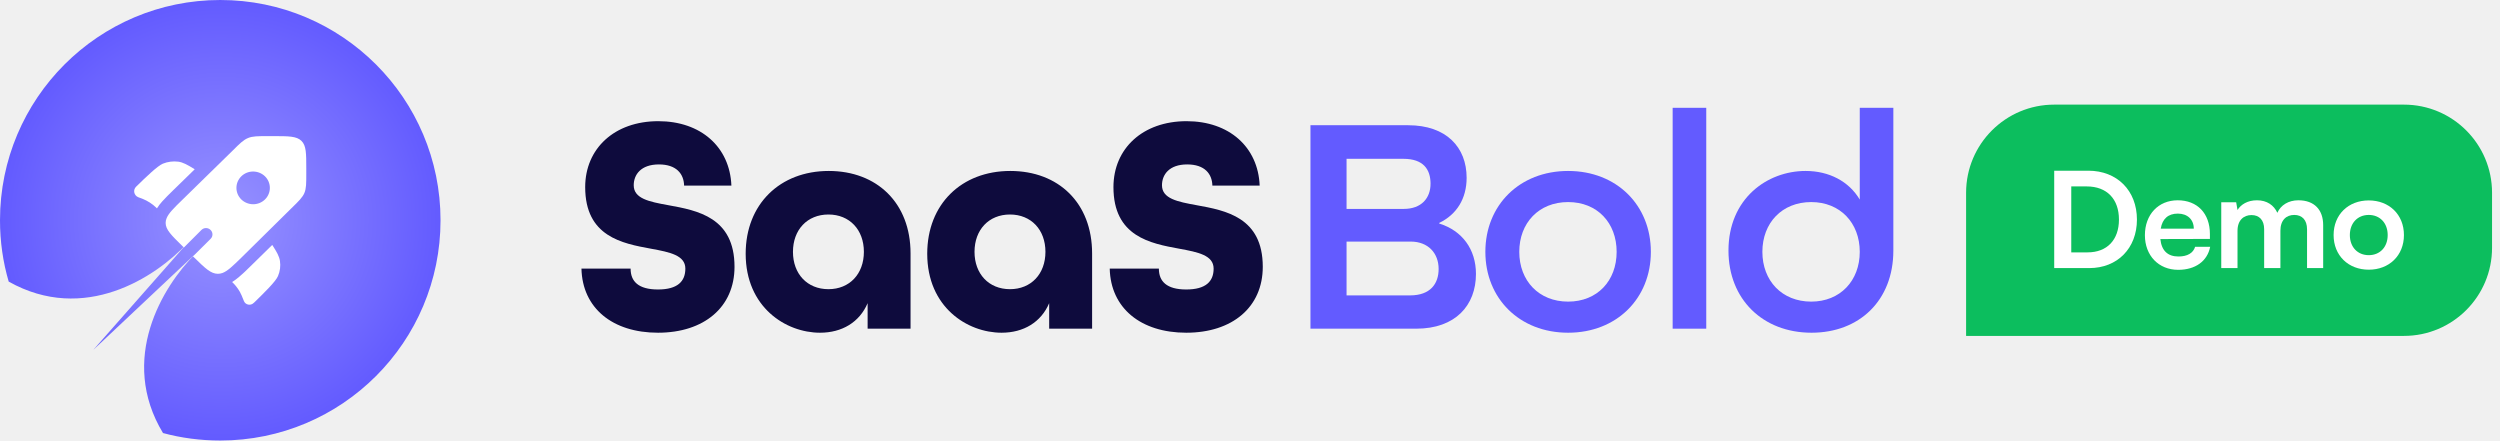
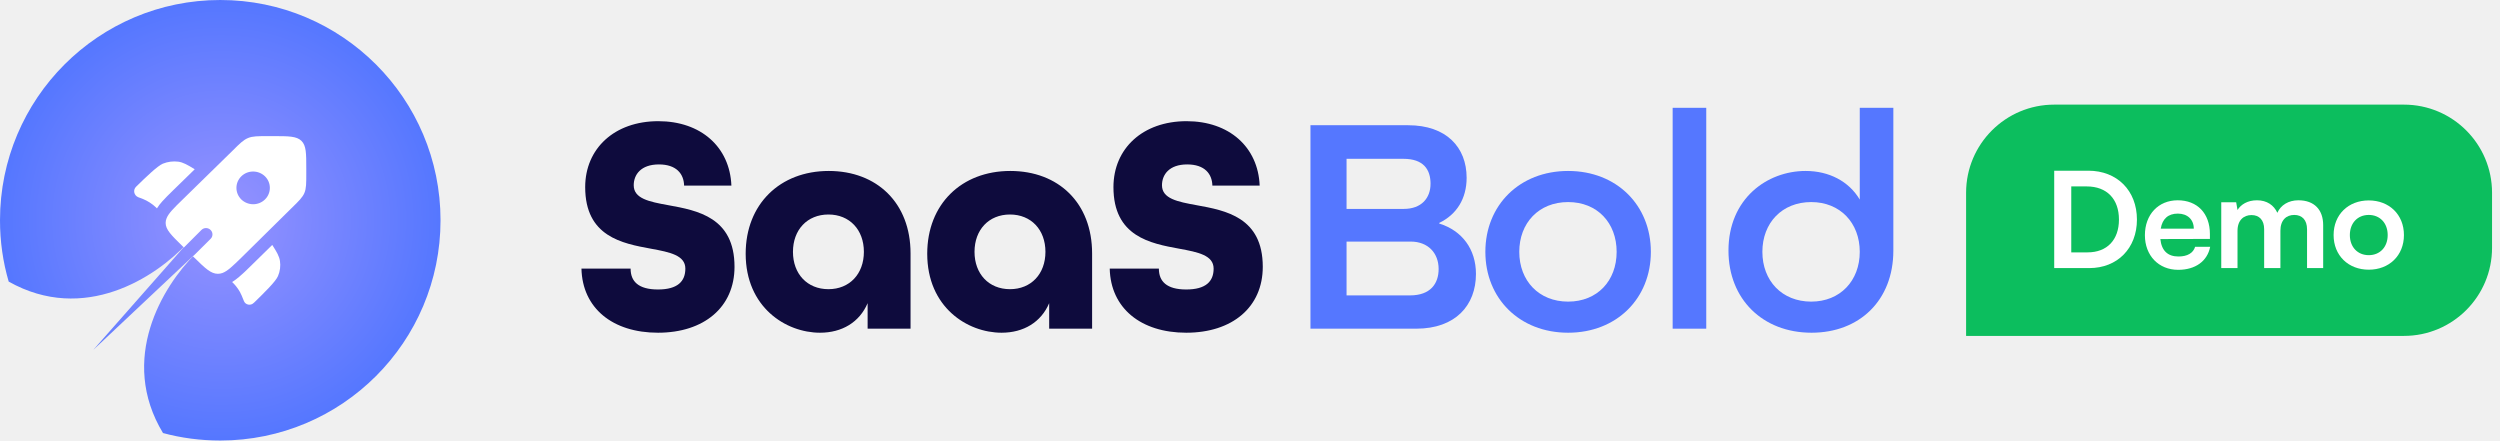
<svg xmlns="http://www.w3.org/2000/svg" width="227" height="40" viewBox="0 0 227 40" fill="none">
  <path d="M178.522 17.5C178.522 13.082 182.104 9.5 186.522 9.5H218.278C222.696 9.5 226.278 13.082 226.278 17.5V22.5C226.278 26.918 222.696 30.5 218.278 30.5H178.522V17.5Z" fill="#0CBE5E" />
  <path d="M189.704 24.343H186.522V15.5H189.619C192.232 15.5 194.034 17.302 194.034 19.939C194.034 22.54 192.268 24.343 189.704 24.343ZM189.474 16.927H188.071V22.915H189.558C191.325 22.915 192.401 21.778 192.401 19.939C192.401 18.064 191.3 16.927 189.474 16.927Z" fill="white" />
  <path d="M197.781 24.5C196.003 24.5 194.757 23.206 194.757 21.355C194.757 19.48 195.979 18.186 197.733 18.186C199.523 18.186 200.66 19.383 200.66 21.246V21.694L196.16 21.706C196.269 22.758 196.825 23.29 197.805 23.29C198.616 23.29 199.148 22.976 199.317 22.407H200.684C200.43 23.714 199.342 24.5 197.781 24.5ZM197.745 19.395C196.874 19.395 196.342 19.867 196.196 20.762H199.196C199.196 19.939 198.628 19.395 197.745 19.395Z" fill="white" />
  <path d="M203.166 24.343H201.69V18.367H203.045L203.166 19.069C203.468 18.573 204.073 18.186 204.932 18.186C205.839 18.186 206.468 18.633 206.783 19.323C207.085 18.633 207.787 18.186 208.694 18.186C210.146 18.186 210.944 19.056 210.944 20.436V24.343H209.48V20.823C209.48 19.964 209.021 19.516 208.319 19.516C207.605 19.516 207.061 19.976 207.061 20.956V24.343H205.585V20.811C205.585 19.976 205.138 19.528 204.436 19.528C203.734 19.528 203.166 19.988 203.166 20.956V24.343Z" fill="white" />
  <path d="M211.891 21.343C211.891 19.48 213.234 18.198 215.084 18.198C216.935 18.198 218.278 19.48 218.278 21.343C218.278 23.206 216.935 24.488 215.084 24.488C213.234 24.488 211.891 23.206 211.891 21.343ZM213.367 21.343C213.367 22.431 214.068 23.169 215.084 23.169C216.1 23.169 216.802 22.431 216.802 21.343C216.802 20.254 216.1 19.516 215.084 19.516C214.068 19.516 213.367 20.254 213.367 21.343Z" fill="white" />
  <path d="M59.745 30.211C55.621 30.211 52.881 27.98 52.796 24.392H57.259C57.259 25.551 57.965 26.285 59.745 26.285C61.524 26.285 62.23 25.551 62.23 24.392C62.23 23.178 60.818 22.895 59.123 22.585C56.496 22.104 53.135 21.483 53.135 16.992C53.135 13.489 55.79 11.003 59.773 11.003C63.643 11.003 66.27 13.348 66.411 16.851H62.117C62.089 15.777 61.411 14.93 59.83 14.93C58.191 14.93 57.542 15.862 57.542 16.822C57.542 18.037 58.954 18.319 60.677 18.63C63.332 19.11 66.694 19.732 66.694 24.223C66.694 27.895 63.925 30.211 59.745 30.211Z" fill="#0E0B3D" />
  <path d="M74.458 30.211C71.351 30.211 67.707 27.895 67.707 23.037C67.707 18.545 70.814 15.523 75.249 15.523C79.627 15.523 82.678 18.432 82.678 23.008V29.844H78.78V27.528C78.046 29.251 76.464 30.211 74.458 30.211ZM75.221 26.257C77.142 26.257 78.441 24.873 78.441 22.867C78.441 20.862 77.142 19.477 75.221 19.477C73.3 19.477 72.001 20.862 72.001 22.867C72.001 24.873 73.3 26.257 75.221 26.257Z" fill="#0E0B3D" />
  <path d="M90.944 30.211C87.836 30.211 84.192 27.895 84.192 23.037C84.192 18.545 87.3 15.523 91.734 15.523C96.113 15.523 99.163 18.432 99.163 23.008V29.844H95.265V27.528C94.531 29.251 92.949 30.211 90.944 30.211ZM91.706 26.257C93.627 26.257 94.926 24.873 94.926 22.867C94.926 20.862 93.627 19.477 91.706 19.477C89.785 19.477 88.486 20.862 88.486 22.867C88.486 24.873 89.785 26.257 91.706 26.257Z" fill="#0E0B3D" />
  <path d="M107.711 30.211C103.587 30.211 100.847 27.98 100.763 24.392H105.226C105.226 25.551 105.932 26.285 107.711 26.285C109.491 26.285 110.197 25.551 110.197 24.392C110.197 23.178 108.785 22.895 107.09 22.585C104.463 22.104 101.101 21.483 101.101 16.992C101.101 13.489 103.757 11.003 107.74 11.003C111.609 11.003 114.236 13.348 114.378 16.851H110.084C110.056 15.777 109.378 14.93 107.796 14.93C106.158 14.93 105.508 15.862 105.508 16.822C105.508 18.037 106.92 18.319 108.643 18.63C111.299 19.11 114.66 19.732 114.66 24.223C114.66 27.895 111.892 30.211 107.711 30.211Z" fill="#0E0B3D" />
-   <path d="M118.99 29.844V11.371H127.859C131.334 11.371 133.17 13.376 133.17 16.144C133.17 18.037 132.266 19.477 130.684 20.24V20.297C132.774 20.946 134.017 22.641 134.017 24.873C134.017 27.726 132.153 29.844 128.594 29.844H118.99ZM122.267 18.969H127.464C129.074 18.969 129.893 17.98 129.893 16.681C129.893 15.382 129.243 14.421 127.436 14.421H122.267V18.969ZM122.267 26.822H128.029C129.893 26.822 130.628 25.748 130.628 24.421C130.628 23.008 129.695 21.935 128.085 21.935H122.267V26.822Z" fill="#635BFF" />
-   <path d="M142.384 30.211C137.978 30.211 134.871 27.104 134.871 22.867C134.871 18.63 137.978 15.523 142.384 15.523C146.791 15.523 149.898 18.63 149.898 22.867C149.898 27.104 146.791 30.211 142.384 30.211ZM142.384 27.387C145.04 27.387 146.791 25.494 146.791 22.867C146.791 20.24 145.04 18.348 142.384 18.348C139.729 18.348 137.95 20.24 137.95 22.867C137.95 25.494 139.729 27.387 142.384 27.387Z" fill="#635BFF" />
-   <path d="M151.877 29.844V9.789H154.928V29.844H151.877Z" fill="#635BFF" />
-   <path d="M164.487 30.211C160.053 30.211 156.945 27.161 156.945 22.754C156.945 18.037 160.448 15.523 163.951 15.523C166.069 15.523 167.877 16.455 168.866 18.122V9.789H171.916V22.754C171.916 27.274 168.837 30.211 164.487 30.211ZM164.459 27.387C167.086 27.387 168.866 25.494 168.866 22.867C168.866 20.24 167.086 18.348 164.459 18.348C161.804 18.348 160.024 20.24 160.024 22.867C160.024 25.494 161.804 27.387 164.459 27.387Z" fill="#635BFF" />
+   <path d="M118.99 29.844V11.371H127.859C131.334 11.371 133.17 13.376 133.17 16.144C133.17 18.037 132.266 19.477 130.684 20.24V20.297C132.774 20.946 134.017 22.641 134.017 24.873C134.017 27.726 132.153 29.844 128.594 29.844H118.99ZM122.267 18.969H127.464C129.074 18.969 129.893 17.98 129.893 16.681C129.893 15.382 129.243 14.421 127.436 14.421H122.267V18.969ZM122.267 26.822H128.029C129.893 26.822 130.628 25.748 130.628 24.421C130.628 23.008 129.695 21.935 128.085 21.935H122.267V26.822Z" fill="#5577FF" />
+   <path d="M142.384 30.211C137.978 30.211 134.871 27.104 134.871 22.867C134.871 18.63 137.978 15.523 142.384 15.523C146.791 15.523 149.898 18.63 149.898 22.867C149.898 27.104 146.791 30.211 142.384 30.211ZM142.384 27.387C145.04 27.387 146.791 25.494 146.791 22.867C146.791 20.24 145.04 18.348 142.384 18.348C139.729 18.348 137.95 20.24 137.95 22.867C137.95 25.494 139.729 27.387 142.384 27.387Z" fill="#5577FF" />
+   <path d="M151.877 29.844V9.789H154.928V29.844H151.877Z" fill="#5577FF" />
+   <path d="M164.487 30.211C160.053 30.211 156.945 27.161 156.945 22.754C156.945 18.037 160.448 15.523 163.951 15.523C166.069 15.523 167.877 16.455 168.866 18.122V9.789H171.916V22.754C171.916 27.274 168.837 30.211 164.487 30.211ZM164.459 27.387C167.086 27.387 168.866 25.494 168.866 22.867C168.866 20.24 167.086 18.348 164.459 18.348C161.804 18.348 160.024 20.24 160.024 22.867C160.024 25.494 161.804 27.387 164.459 27.387Z" fill="#5577FF" />
  <path fill-rule="evenodd" clip-rule="evenodd" d="M20 40C31.05 40 40 31.05 40 20C40 8.95 31.05 0 20 0C8.95 0 0 8.95 0 20C0 21.93 0.27 23.8 0.79 25.57C7.64 29.42 14.12 25.19 16.98 22.11L8.47 31.77L17.74 23.05C14.76 26 10.75 32.61 14.8 39.32C16.46 39.77 18.21 40 20.01 40H20ZM17.73 23.04L18.23 22.57C18.07 22.71 17.9 22.87 17.73 23.04ZM16.97 22.11L17.42 21.6C17.28 21.77 17.13 21.94 16.97 22.11Z" fill="url(#paint0_radial_3129_21497)" />
  <path d="M17.68 15.37L15.69 17.31C15.32 17.67 14.99 18 14.73 18.29C14.56 18.48 14.39 18.69 14.25 18.92L14.23 18.9C14.23 18.9 14.17 18.85 14.16 18.83C13.81 18.5 13.41 18.24 12.96 18.06C12.94 18.06 12.91 18.04 12.86 18.02L12.56 17.91C12.16 17.75 12.05 17.25 12.36 16.95C13.24 16.09 14.29 15.07 14.79 14.86C15.24 14.68 15.72 14.62 16.19 14.68C16.62 14.74 17.02 14.96 17.68 15.37Z" fill="white" />
  <path d="M21.08 25.61C21.24 25.77 21.35 25.88 21.44 26C21.57 26.16 21.68 26.33 21.78 26.5C21.89 26.7 21.98 26.91 22.15 27.34C22.29 27.69 22.76 27.78 23.03 27.51L23.1 27.45C23.98 26.59 25.03 25.57 25.24 25.07C25.43 24.63 25.49 24.16 25.42 23.7C25.36 23.28 25.14 22.89 24.72 22.24L22.73 24.19C22.36 24.56 22.01 24.89 21.7 25.15C21.51 25.31 21.31 25.46 21.09 25.6L21.08 25.61Z" fill="white" />
  <path fill-rule="evenodd" clip-rule="evenodd" d="M21.93 23.38L26.48 18.89C27.14 18.25 27.47 17.92 27.64 17.52C27.81 17.11 27.81 16.66 27.81 15.75V15.32C27.81 13.92 27.81 13.22 27.37 12.79C26.93 12.36 26.21 12.36 24.78 12.36H24.34C23.41 12.36 22.94 12.36 22.53 12.53C22.11 12.7 21.78 13.02 21.13 13.67L16.56 18.14C15.79 18.89 15.31 19.36 15.13 19.81C15.07 19.95 15.04 20.09 15.04 20.24C15.04 20.85 15.55 21.35 16.56 22.34L16.7 22.47L18.29 20.88C18.52 20.65 18.89 20.65 19.12 20.88C19.35 21.1 19.35 21.47 19.12 21.69L17.52 23.28L17.63 23.38C18.64 24.37 19.15 24.86 19.78 24.86C19.92 24.86 20.05 24.84 20.19 24.79C20.66 24.62 21.14 24.15 21.93 23.38ZM24.06 18.11C23.47 18.69 22.51 18.69 21.91 18.11C21.32 17.53 21.32 16.59 21.91 16.01C22.5 15.43 23.46 15.43 24.06 16.01C24.65 16.59 24.65 17.53 24.06 18.11Z" fill="white" />
  <defs>
    <radialGradient id="paint0_radial_3129_21497" cx="0" cy="0" r="1" gradientUnits="userSpaceOnUse" gradientTransform="translate(20.09 19.98) rotate(90) scale(20)">
      <stop stop-color="#9893FF" />
-       <stop offset="1" stop-color="#635BFF" />
+       <stop offset="1" stop-color="#5577FF" />
    </radialGradient>
  </defs>
</svg>
